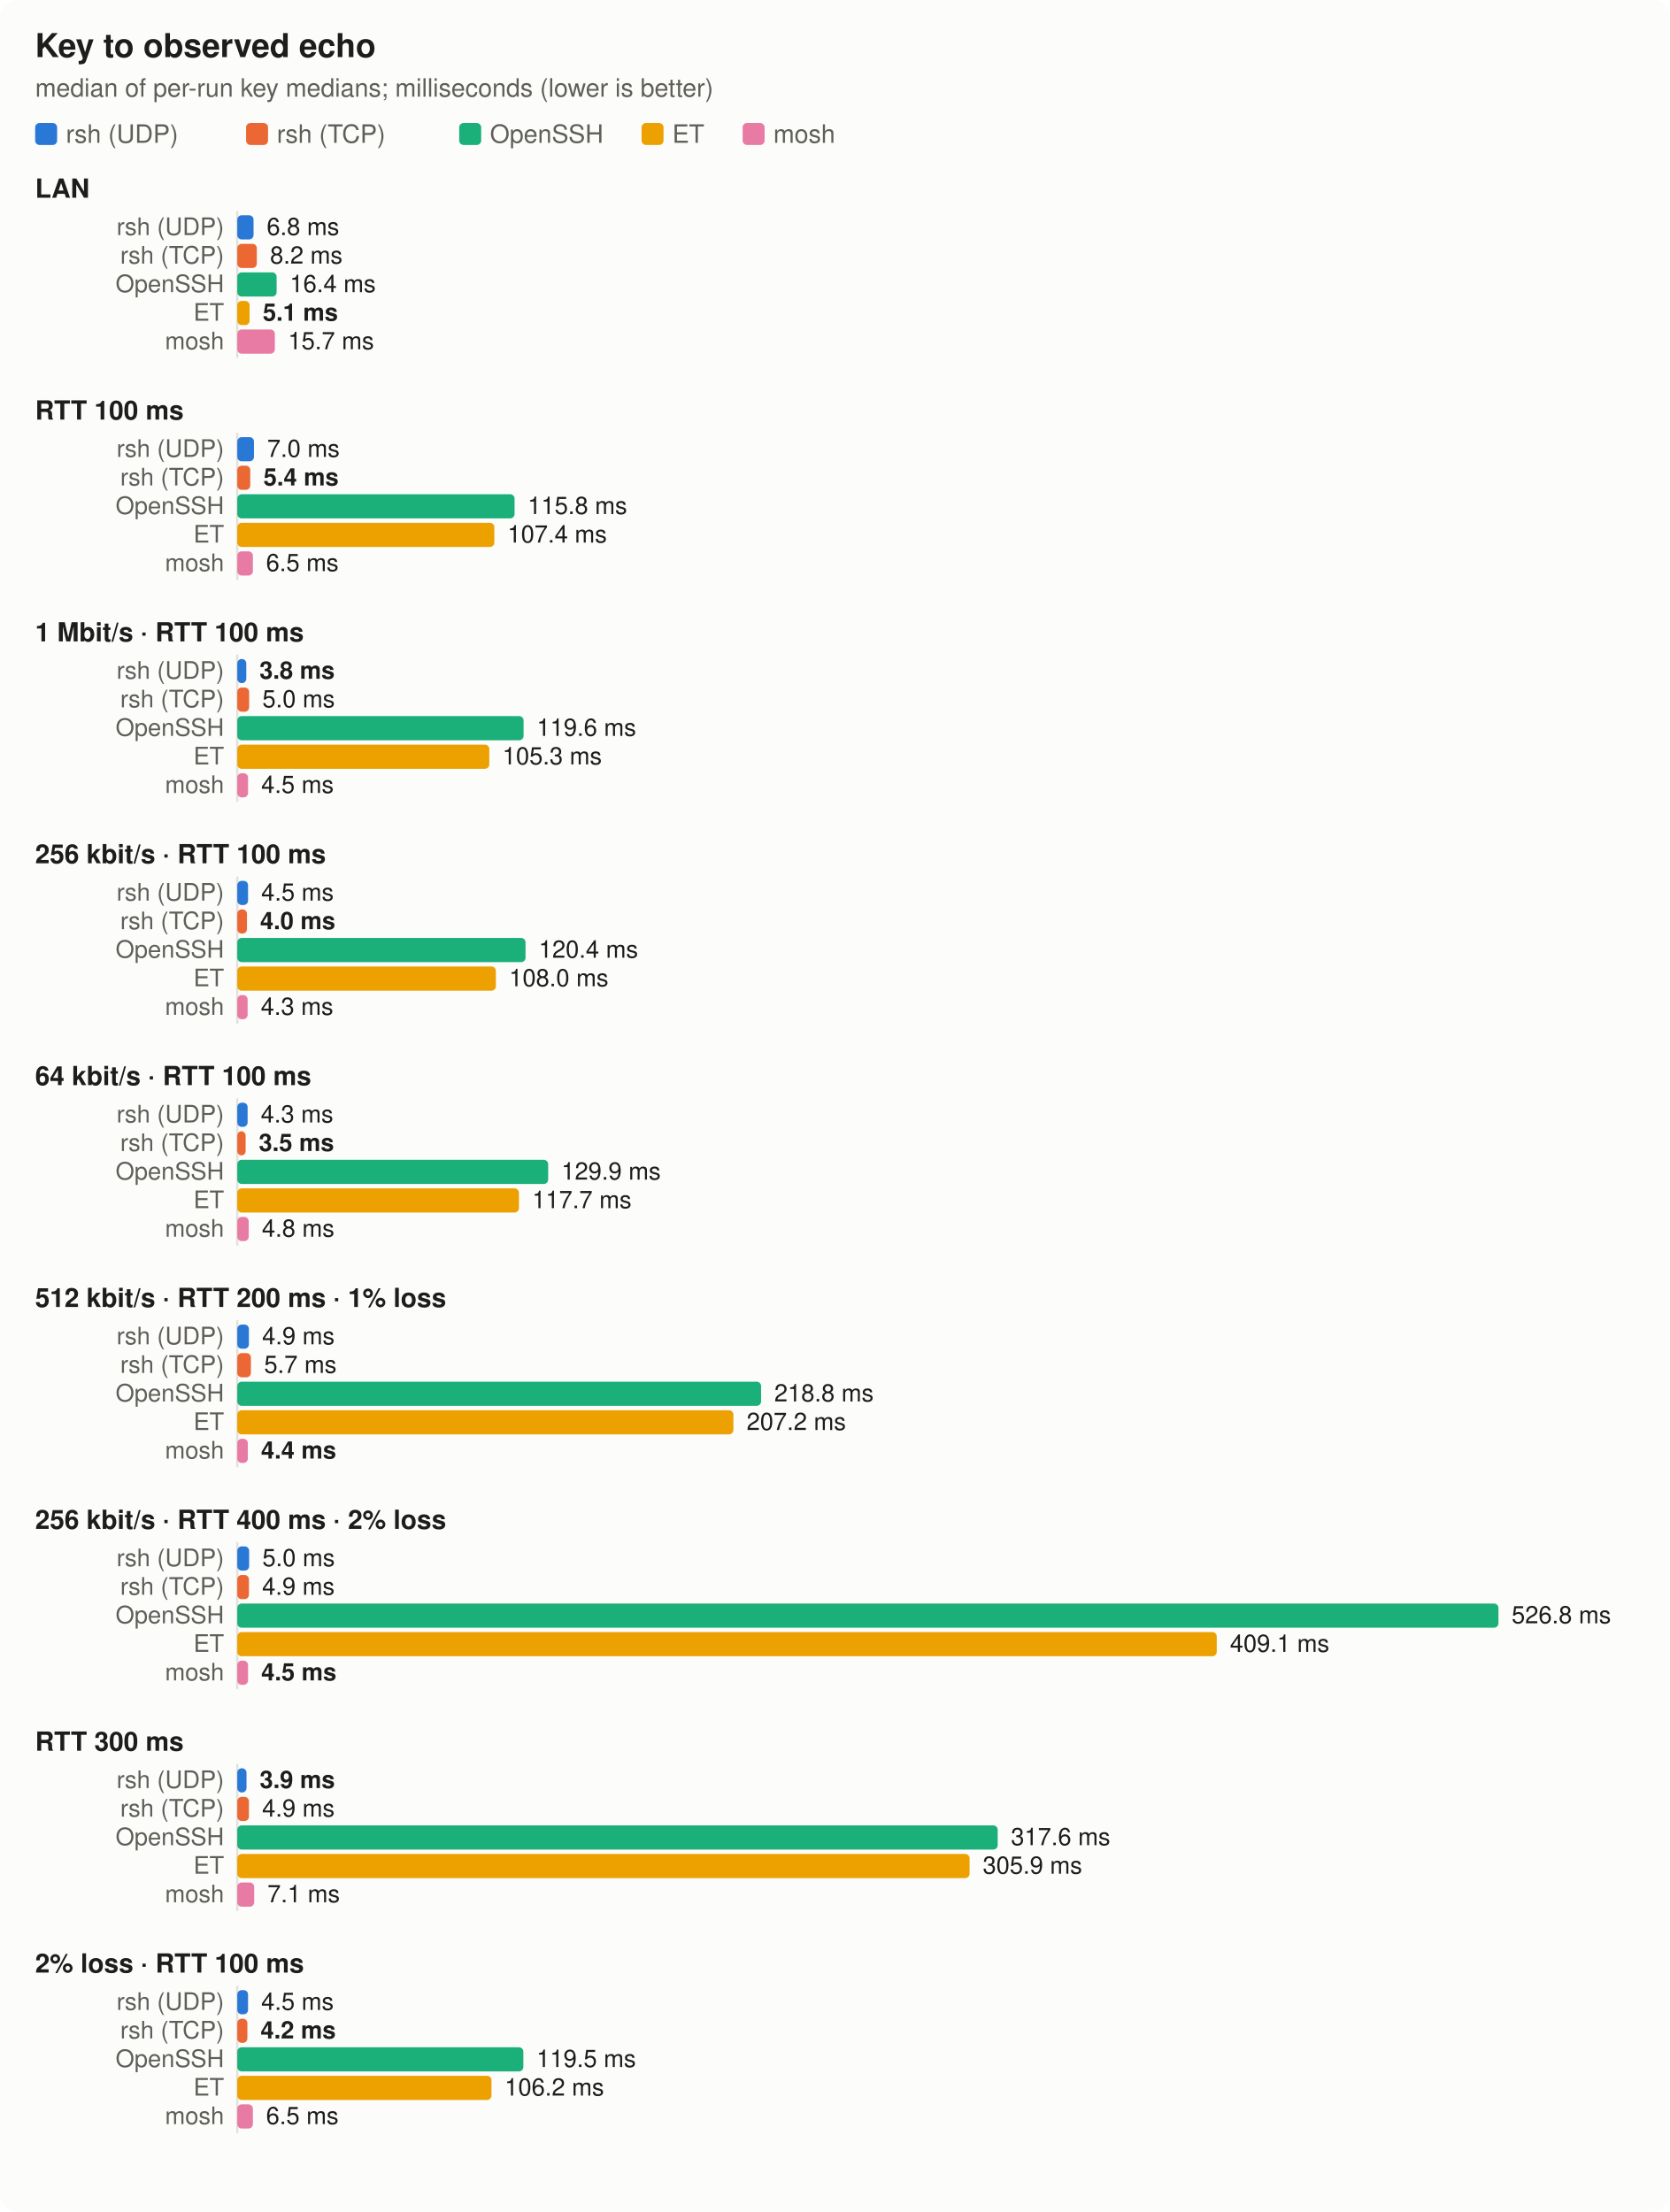
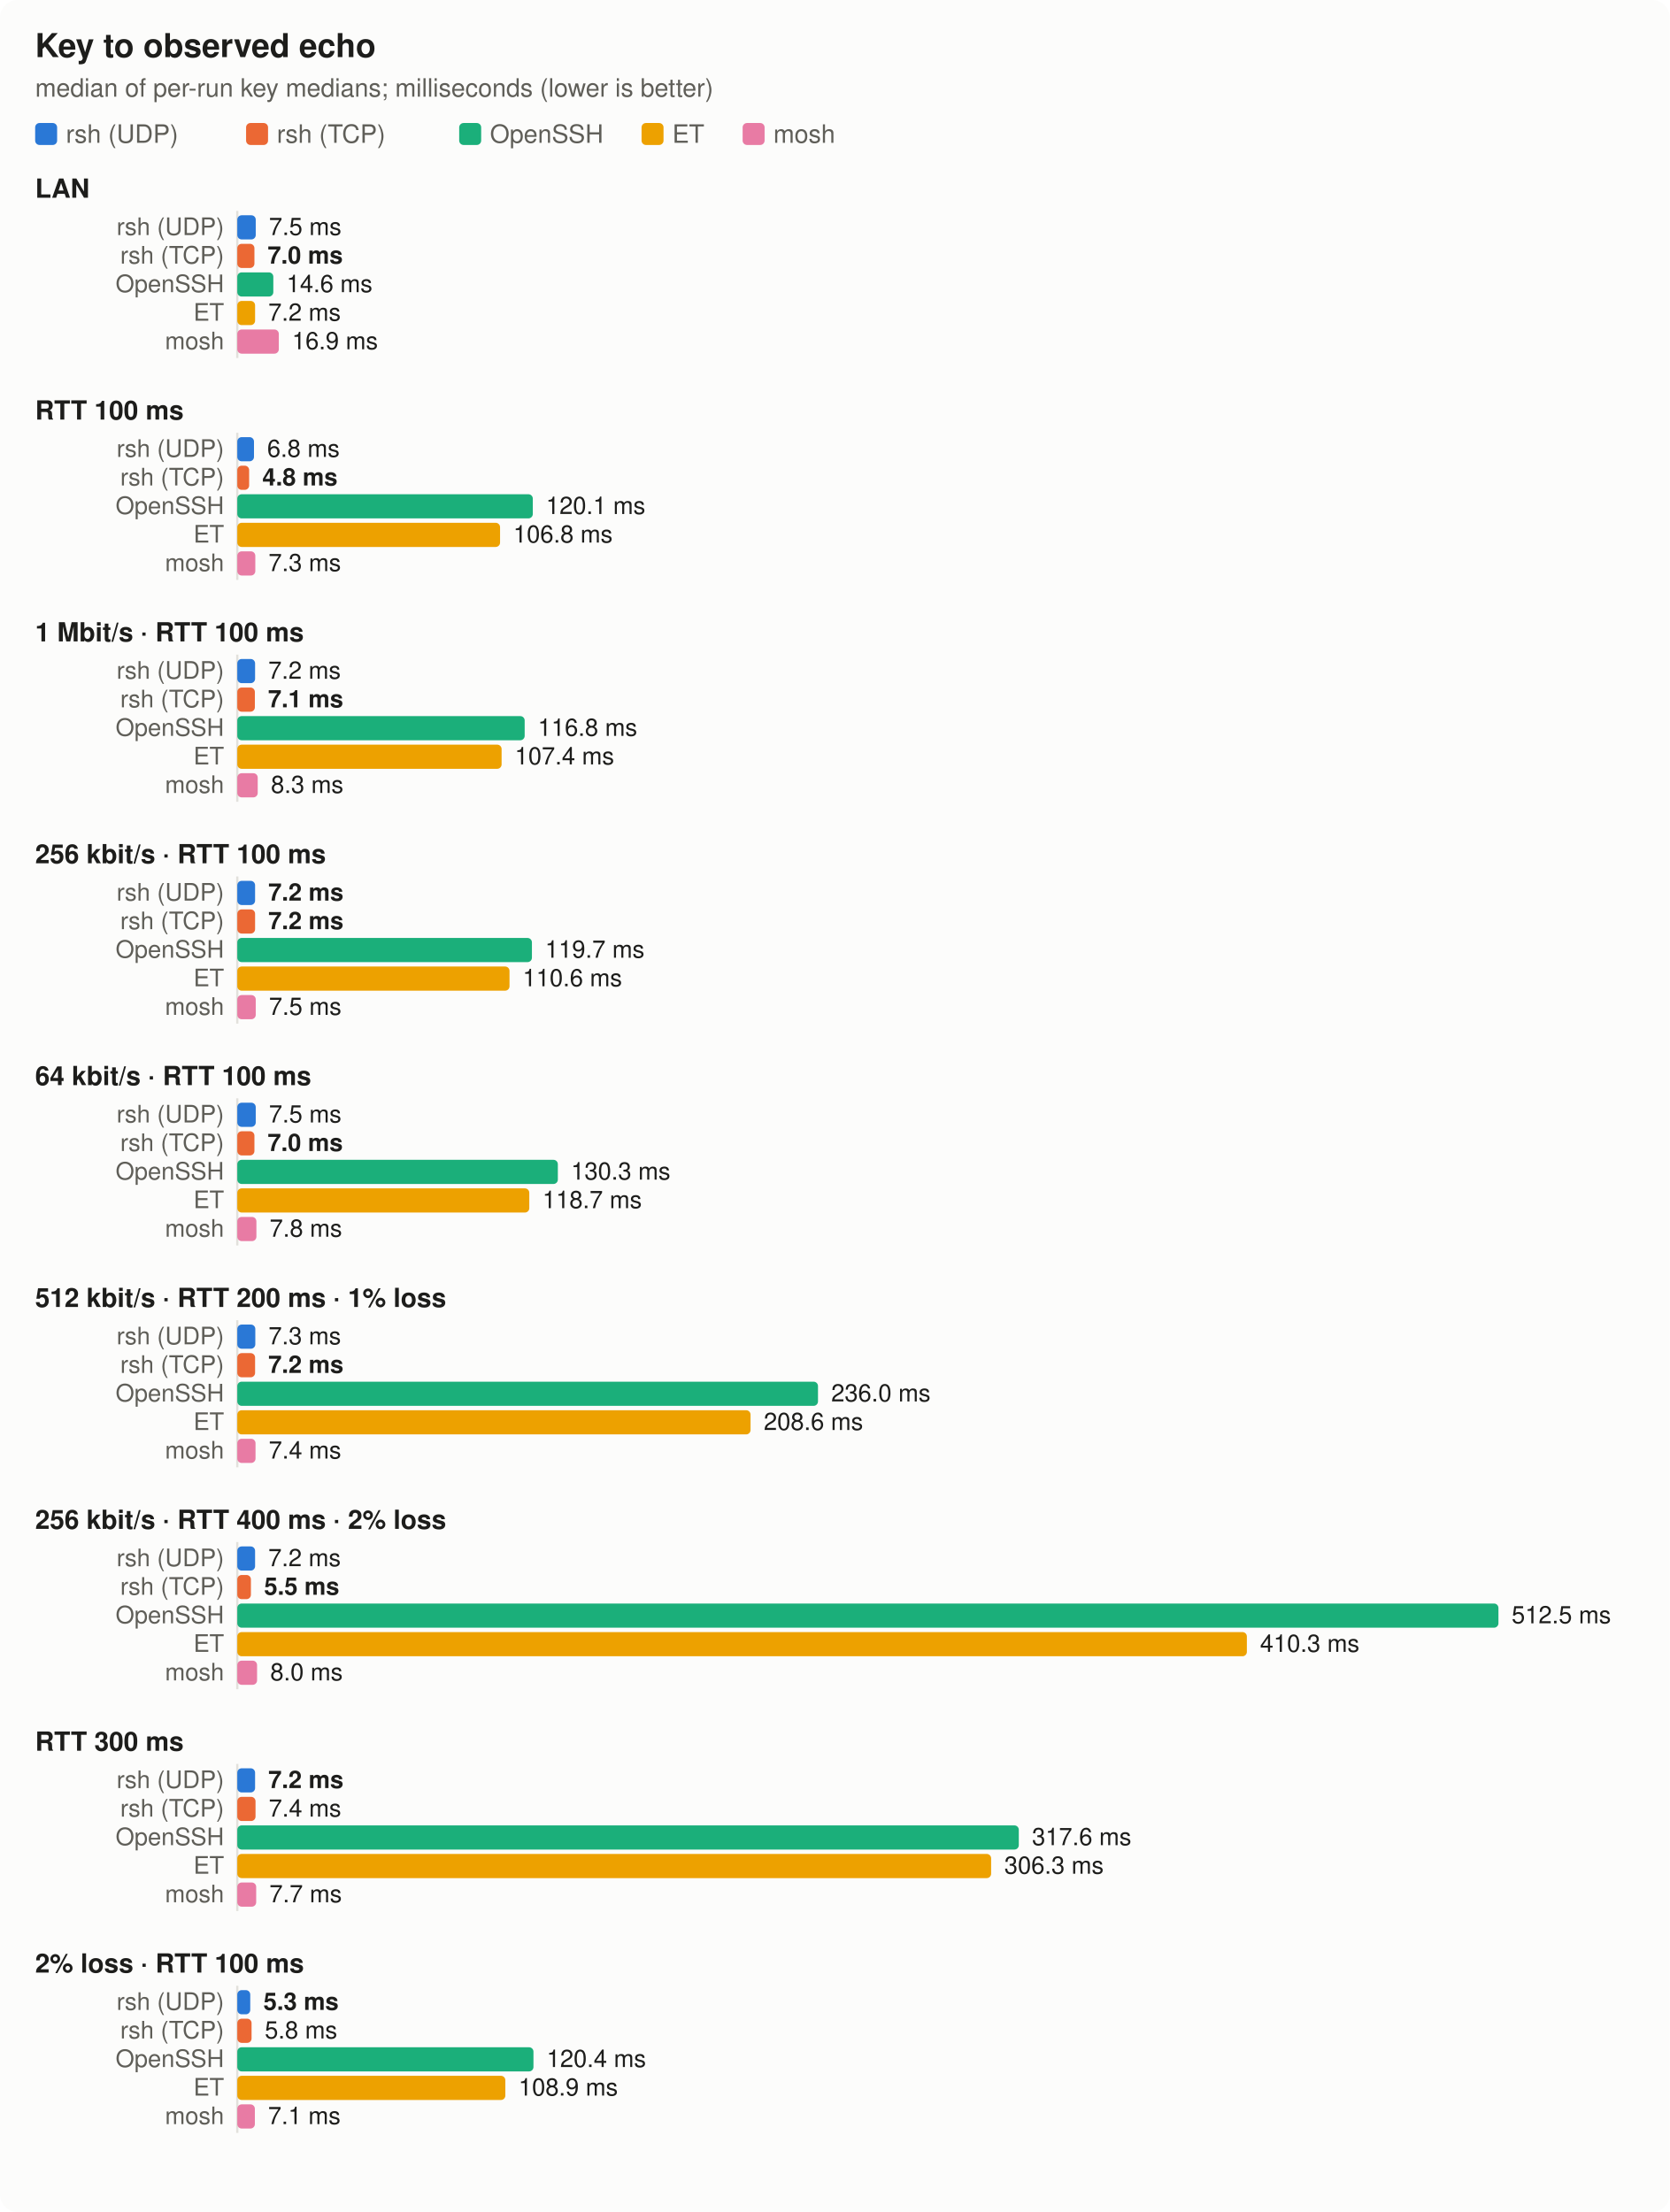
<svg xmlns="http://www.w3.org/2000/svg" width="760" height="1007" viewBox="0 0 760 1007" role="img" aria-label="Key to observed echo">
  <style>svg{font-family:-apple-system,BlinkMacSystemFont,'Segoe UI',Helvetica,Arial,sans-serif}.bg{fill:#fcfcfb}.t1{fill:#1d1d1b}.t2{fill:#5f5e58}.axis{stroke:#e2e1dc}.s-rsh{fill:#2a78d6}.s-rsh_tcp{fill:#eb6834}.s-ssh{fill:#1baf7a}.s-et{fill:#eda100}.s-mosh{fill:#e87ba4}@media (prefers-color-scheme:dark){.bg{fill:#1a1a19}.t1{fill:#f0efec}.t2{fill:#c3c2b7}.axis{stroke:#3a3a37}.s-rsh{fill:#3987e5}.s-rsh_tcp{fill:#d95926}.s-ssh{fill:#199e70}.s-et{fill:#c98500}.s-mosh{fill:#d55181}}</style>
  <rect class="bg" width="100%" height="100%" rx="8" />
  <text class="t1" x="16" y="26" font-size="15" font-weight="600">Key to observed echo</text>
  <text class="t2" x="16" y="44" font-size="11.5">median of per-run key medians; milliseconds (lower is better)</text>
  <rect class="s-rsh" x="16" y="56" width="10" height="10" rx="2" />
  <text class="t2" x="30" y="65" font-size="11.5">rsh (UDP)</text>
  <rect class="s-rsh_tcp" x="112" y="56" width="10" height="10" rx="2" />
  <text class="t2" x="126" y="65" font-size="11.5">rsh (TCP)</text>
  <rect class="s-ssh" x="209" y="56" width="10" height="10" rx="2" />
  <text class="t2" x="223" y="65" font-size="11.5">OpenSSH</text>
  <rect class="s-et" x="292" y="56" width="10" height="10" rx="2" />
  <text class="t2" x="306" y="65" font-size="11.5">ET</text>
  <rect class="s-mosh" x="338" y="56" width="10" height="10" rx="2" />
  <text class="t2" x="352" y="65" font-size="11.5">mosh</text>
  <text class="t1" x="16" y="90" font-size="12" font-weight="600">LAN</text>
  <line class="axis" x1="108" y1="96" x2="108" y2="163" stroke-width="1" />
  <text class="t2" x="102" y="107" font-size="11" text-anchor="end">rsh (UDP)</text>
-   <rect class="s-rsh" x="108" y="98" width="7.4" height="11" rx="2" />
-   <text class="t1" x="121.4" y="107" font-size="11">6.8 ms</text>
+   <rect class="s-rsh" x="108" y="98" width="8.4" height="11" rx="2" />
+   <text class="t1" x="122.4" y="107" font-size="11">7.5 ms</text>
  <text class="t2" x="102" y="120" font-size="11" text-anchor="end">rsh (TCP)</text>
-   <rect class="s-rsh_tcp" x="108" y="111" width="8.9" height="11" rx="2" />
-   <text class="t1" x="122.9" y="120" font-size="11">8.2 ms</text>
+   <rect class="s-rsh_tcp" x="108" y="111" width="7.8" height="11" rx="2" />
+   <text class="t1" x="121.8" y="120" font-size="11" font-weight="600">7.0 ms</text>
  <text class="t2" x="102" y="133" font-size="11" text-anchor="end">OpenSSH</text>
-   <rect class="s-ssh" x="108" y="124" width="17.9" height="11" rx="2" />
-   <text class="t1" x="131.9" y="133" font-size="11">16.4 ms</text>
+   <rect class="s-ssh" x="108" y="124" width="16.4" height="11" rx="2" />
+   <text class="t1" x="130.4" y="133" font-size="11">14.6 ms</text>
  <text class="t2" x="102" y="146" font-size="11" text-anchor="end">ET</text>
-   <rect class="s-et" x="108" y="137" width="5.6" height="11" rx="2" />
-   <text class="t1" x="119.6" y="146" font-size="11" font-weight="600">5.1 ms</text>
+   <rect class="s-et" x="108" y="137" width="8.1" height="11" rx="2" />
+   <text class="t1" x="122.1" y="146" font-size="11">7.2 ms</text>
  <text class="t2" x="102" y="159" font-size="11" text-anchor="end">mosh</text>
-   <rect class="s-mosh" x="108" y="150" width="17.1" height="11" rx="2" />
-   <text class="t1" x="131.1" y="159" font-size="11">15.7 ms</text>
+   <rect class="s-mosh" x="108" y="150" width="18.9" height="11" rx="2" />
+   <text class="t1" x="132.9" y="159" font-size="11">16.9 ms</text>
  <text class="t1" x="16" y="191" font-size="12" font-weight="600">RTT 100 ms</text>
  <line class="axis" x1="108" y1="197" x2="108" y2="264" stroke-width="1" />
  <text class="t2" x="102" y="208" font-size="11" text-anchor="end">rsh (UDP)</text>
  <rect class="s-rsh" x="108" y="199" width="7.6" height="11" rx="2" />
-   <text class="t1" x="121.6" y="208" font-size="11">7.0 ms</text>
+   <text class="t1" x="121.6" y="208" font-size="11">6.8 ms</text>
  <text class="t2" x="102" y="221" font-size="11" text-anchor="end">rsh (TCP)</text>
-   <rect class="s-rsh_tcp" x="108" y="212" width="5.9" height="11" rx="2" />
-   <text class="t1" x="119.9" y="221" font-size="11" font-weight="600">5.4 ms</text>
+   <rect class="s-rsh_tcp" x="108" y="212" width="5.4" height="11" rx="2" />
+   <text class="t1" x="119.4" y="221" font-size="11" font-weight="600">4.8 ms</text>
  <text class="t2" x="102" y="234" font-size="11" text-anchor="end">OpenSSH</text>
-   <rect class="s-ssh" x="108" y="225" width="126.2" height="11" rx="2" />
-   <text class="t1" x="240.2" y="234" font-size="11">115.8 ms</text>
+   <rect class="s-ssh" x="108" y="225" width="134.5" height="11" rx="2" />
+   <text class="t1" x="248.5" y="234" font-size="11">120.1 ms</text>
  <text class="t2" x="102" y="247" font-size="11" text-anchor="end">ET</text>
-   <rect class="s-et" x="108" y="238" width="117.0" height="11" rx="2" />
-   <text class="t1" x="231.0" y="247" font-size="11">107.4 ms</text>
+   <rect class="s-et" x="108" y="238" width="119.6" height="11" rx="2" />
+   <text class="t1" x="233.6" y="247" font-size="11">106.8 ms</text>
  <text class="t2" x="102" y="260" font-size="11" text-anchor="end">mosh</text>
-   <rect class="s-mosh" x="108" y="251" width="7.1" height="11" rx="2" />
-   <text class="t1" x="121.1" y="260" font-size="11">6.5 ms</text>
+   <rect class="s-mosh" x="108" y="251" width="8.2" height="11" rx="2" />
+   <text class="t1" x="122.2" y="260" font-size="11">7.3 ms</text>
  <text class="t1" x="16" y="292" font-size="12" font-weight="600">1 Mbit/s · RTT 100 ms</text>
  <line class="axis" x1="108" y1="298" x2="108" y2="365" stroke-width="1" />
  <text class="t2" x="102" y="309" font-size="11" text-anchor="end">rsh (UDP)</text>
-   <rect class="s-rsh" x="108" y="300" width="4.1" height="11" rx="2" />
-   <text class="t1" x="118.1" y="309" font-size="11" font-weight="600">3.8 ms</text>
+   <rect class="s-rsh" x="108" y="300" width="8.1" height="11" rx="2" />
+   <text class="t1" x="122.1" y="309" font-size="11">7.2 ms</text>
  <text class="t2" x="102" y="322" font-size="11" text-anchor="end">rsh (TCP)</text>
-   <rect class="s-rsh_tcp" x="108" y="313" width="5.4" height="11" rx="2" />
-   <text class="t1" x="119.4" y="322" font-size="11">5.0 ms</text>
+   <rect class="s-rsh_tcp" x="108" y="313" width="8.0" height="11" rx="2" />
+   <text class="t1" x="122.0" y="322" font-size="11" font-weight="600">7.1 ms</text>
  <text class="t2" x="102" y="335" font-size="11" text-anchor="end">OpenSSH</text>
-   <rect class="s-ssh" x="108" y="326" width="130.3" height="11" rx="2" />
-   <text class="t1" x="244.3" y="335" font-size="11">119.6 ms</text>
+   <rect class="s-ssh" x="108" y="326" width="130.8" height="11" rx="2" />
+   <text class="t1" x="244.8" y="335" font-size="11">116.8 ms</text>
  <text class="t2" x="102" y="348" font-size="11" text-anchor="end">ET</text>
-   <rect class="s-et" x="108" y="339" width="114.7" height="11" rx="2" />
-   <text class="t1" x="228.7" y="348" font-size="11">105.3 ms</text>
+   <rect class="s-et" x="108" y="339" width="120.3" height="11" rx="2" />
+   <text class="t1" x="234.3" y="348" font-size="11">107.4 ms</text>
  <text class="t2" x="102" y="361" font-size="11" text-anchor="end">mosh</text>
-   <rect class="s-mosh" x="108" y="352" width="4.9" height="11" rx="2" />
-   <text class="t1" x="118.9" y="361" font-size="11">4.5 ms</text>
+   <rect class="s-mosh" x="108" y="352" width="9.3" height="11" rx="2" />
+   <text class="t1" x="123.3" y="361" font-size="11">8.3 ms</text>
  <text class="t1" x="16" y="393" font-size="12" font-weight="600">256 kbit/s · RTT 100 ms</text>
  <line class="axis" x1="108" y1="399" x2="108" y2="466" stroke-width="1" />
  <text class="t2" x="102" y="410" font-size="11" text-anchor="end">rsh (UDP)</text>
-   <rect class="s-rsh" x="108" y="401" width="4.9" height="11" rx="2" />
-   <text class="t1" x="118.9" y="410" font-size="11">4.5 ms</text>
+   <rect class="s-rsh" x="108" y="401" width="8.1" height="11" rx="2" />
+   <text class="t1" x="122.1" y="410" font-size="11" font-weight="600">7.2 ms</text>
  <text class="t2" x="102" y="423" font-size="11" text-anchor="end">rsh (TCP)</text>
-   <rect class="s-rsh_tcp" x="108" y="414" width="4.4" height="11" rx="2" />
-   <text class="t1" x="118.4" y="423" font-size="11" font-weight="600">4.0 ms</text>
+   <rect class="s-rsh_tcp" x="108" y="414" width="8.1" height="11" rx="2" />
+   <text class="t1" x="122.1" y="423" font-size="11" font-weight="600">7.2 ms</text>
  <text class="t2" x="102" y="436" font-size="11" text-anchor="end">OpenSSH</text>
-   <rect class="s-ssh" x="108" y="427" width="131.2" height="11" rx="2" />
-   <text class="t1" x="245.2" y="436" font-size="11">120.4 ms</text>
+   <rect class="s-ssh" x="108" y="427" width="134.1" height="11" rx="2" />
+   <text class="t1" x="248.1" y="436" font-size="11">119.7 ms</text>
  <text class="t2" x="102" y="449" font-size="11" text-anchor="end">ET</text>
-   <rect class="s-et" x="108" y="440" width="117.7" height="11" rx="2" />
-   <text class="t1" x="231.7" y="449" font-size="11">108.0 ms</text>
+   <rect class="s-et" x="108" y="440" width="123.9" height="11" rx="2" />
+   <text class="t1" x="237.9" y="449" font-size="11">110.6 ms</text>
  <text class="t2" x="102" y="462" font-size="11" text-anchor="end">mosh</text>
-   <rect class="s-mosh" x="108" y="453" width="4.7" height="11" rx="2" />
-   <text class="t1" x="118.7" y="462" font-size="11">4.3 ms</text>
+   <rect class="s-mosh" x="108" y="453" width="8.4" height="11" rx="2" />
+   <text class="t1" x="122.4" y="462" font-size="11">7.5 ms</text>
  <text class="t1" x="16" y="494" font-size="12" font-weight="600">64 kbit/s · RTT 100 ms</text>
  <line class="axis" x1="108" y1="500" x2="108" y2="567" stroke-width="1" />
  <text class="t2" x="102" y="511" font-size="11" text-anchor="end">rsh (UDP)</text>
-   <rect class="s-rsh" x="108" y="502" width="4.7" height="11" rx="2" />
-   <text class="t1" x="118.7" y="511" font-size="11">4.3 ms</text>
+   <rect class="s-rsh" x="108" y="502" width="8.4" height="11" rx="2" />
+   <text class="t1" x="122.4" y="511" font-size="11">7.5 ms</text>
  <text class="t2" x="102" y="524" font-size="11" text-anchor="end">rsh (TCP)</text>
-   <rect class="s-rsh_tcp" x="108" y="515" width="3.8" height="11" rx="2" />
-   <text class="t1" x="117.8" y="524" font-size="11" font-weight="600">3.5 ms</text>
+   <rect class="s-rsh_tcp" x="108" y="515" width="7.8" height="11" rx="2" />
+   <text class="t1" x="121.8" y="524" font-size="11" font-weight="600">7.0 ms</text>
  <text class="t2" x="102" y="537" font-size="11" text-anchor="end">OpenSSH</text>
-   <rect class="s-ssh" x="108" y="528" width="141.5" height="11" rx="2" />
-   <text class="t1" x="255.5" y="537" font-size="11">129.9 ms</text>
+   <rect class="s-ssh" x="108" y="528" width="145.9" height="11" rx="2" />
+   <text class="t1" x="259.9" y="537" font-size="11">130.3 ms</text>
  <text class="t2" x="102" y="550" font-size="11" text-anchor="end">ET</text>
-   <rect class="s-et" x="108" y="541" width="128.2" height="11" rx="2" />
-   <text class="t1" x="242.2" y="550" font-size="11">117.7 ms</text>
+   <rect class="s-et" x="108" y="541" width="132.9" height="11" rx="2" />
+   <text class="t1" x="246.9" y="550" font-size="11">118.7 ms</text>
  <text class="t2" x="102" y="563" font-size="11" text-anchor="end">mosh</text>
-   <rect class="s-mosh" x="108" y="554" width="5.2" height="11" rx="2" />
-   <text class="t1" x="119.2" y="563" font-size="11">4.8 ms</text>
+   <rect class="s-mosh" x="108" y="554" width="8.7" height="11" rx="2" />
+   <text class="t1" x="122.7" y="563" font-size="11">7.8 ms</text>
  <text class="t1" x="16" y="595" font-size="12" font-weight="600">512 kbit/s · RTT 200 ms · 1% loss</text>
  <line class="axis" x1="108" y1="601" x2="108" y2="668" stroke-width="1" />
  <text class="t2" x="102" y="612" font-size="11" text-anchor="end">rsh (UDP)</text>
-   <rect class="s-rsh" x="108" y="603" width="5.3" height="11" rx="2" />
-   <text class="t1" x="119.3" y="612" font-size="11">4.9 ms</text>
+   <rect class="s-rsh" x="108" y="603" width="8.2" height="11" rx="2" />
+   <text class="t1" x="122.2" y="612" font-size="11">7.3 ms</text>
  <text class="t2" x="102" y="625" font-size="11" text-anchor="end">rsh (TCP)</text>
-   <rect class="s-rsh_tcp" x="108" y="616" width="6.2" height="11" rx="2" />
-   <text class="t1" x="120.2" y="625" font-size="11">5.7 ms</text>
+   <rect class="s-rsh_tcp" x="108" y="616" width="8.1" height="11" rx="2" />
+   <text class="t1" x="122.1" y="625" font-size="11" font-weight="600">7.2 ms</text>
  <text class="t2" x="102" y="638" font-size="11" text-anchor="end">OpenSSH</text>
-   <rect class="s-ssh" x="108" y="629" width="238.4" height="11" rx="2" />
-   <text class="t1" x="352.4" y="638" font-size="11">218.8 ms</text>
+   <rect class="s-ssh" x="108" y="629" width="264.3" height="11" rx="2" />
+   <text class="t1" x="378.3" y="638" font-size="11">236.0 ms</text>
  <text class="t2" x="102" y="651" font-size="11" text-anchor="end">ET</text>
-   <rect class="s-et" x="108" y="642" width="225.8" height="11" rx="2" />
-   <text class="t1" x="339.8" y="651" font-size="11">207.2 ms</text>
+   <rect class="s-et" x="108" y="642" width="233.6" height="11" rx="2" />
+   <text class="t1" x="347.6" y="651" font-size="11">208.6 ms</text>
  <text class="t2" x="102" y="664" font-size="11" text-anchor="end">mosh</text>
-   <rect class="s-mosh" x="108" y="655" width="4.8" height="11" rx="2" />
-   <text class="t1" x="118.8" y="664" font-size="11" font-weight="600">4.4 ms</text>
+   <rect class="s-mosh" x="108" y="655" width="8.3" height="11" rx="2" />
+   <text class="t1" x="122.3" y="664" font-size="11">7.4 ms</text>
  <text class="t1" x="16" y="696" font-size="12" font-weight="600">256 kbit/s · RTT 400 ms · 2% loss</text>
  <line class="axis" x1="108" y1="702" x2="108" y2="769" stroke-width="1" />
  <text class="t2" x="102" y="713" font-size="11" text-anchor="end">rsh (UDP)</text>
-   <rect class="s-rsh" x="108" y="704" width="5.4" height="11" rx="2" />
-   <text class="t1" x="119.4" y="713" font-size="11">5.0 ms</text>
+   <rect class="s-rsh" x="108" y="704" width="8.1" height="11" rx="2" />
+   <text class="t1" x="122.1" y="713" font-size="11">7.2 ms</text>
  <text class="t2" x="102" y="726" font-size="11" text-anchor="end">rsh (TCP)</text>
-   <rect class="s-rsh_tcp" x="108" y="717" width="5.3" height="11" rx="2" />
-   <text class="t1" x="119.3" y="726" font-size="11">4.9 ms</text>
+   <rect class="s-rsh_tcp" x="108" y="717" width="6.2" height="11" rx="2" />
+   <text class="t1" x="120.2" y="726" font-size="11" font-weight="600">5.5 ms</text>
  <text class="t2" x="102" y="739" font-size="11" text-anchor="end">OpenSSH</text>
  <rect class="s-ssh" x="108" y="730" width="574.0" height="11" rx="2" />
-   <text class="t1" x="688.0" y="739" font-size="11">526.8 ms</text>
+   <text class="t1" x="688.0" y="739" font-size="11">512.5 ms</text>
  <text class="t2" x="102" y="752" font-size="11" text-anchor="end">ET</text>
-   <rect class="s-et" x="108" y="743" width="445.8" height="11" rx="2" />
-   <text class="t1" x="559.8" y="752" font-size="11">409.1 ms</text>
+   <rect class="s-et" x="108" y="743" width="459.5" height="11" rx="2" />
+   <text class="t1" x="573.5" y="752" font-size="11">410.3 ms</text>
  <text class="t2" x="102" y="765" font-size="11" text-anchor="end">mosh</text>
-   <rect class="s-mosh" x="108" y="756" width="4.9" height="11" rx="2" />
-   <text class="t1" x="118.9" y="765" font-size="11" font-weight="600">4.5 ms</text>
+   <rect class="s-mosh" x="108" y="756" width="9.0" height="11" rx="2" />
+   <text class="t1" x="123.0" y="765" font-size="11">8.0 ms</text>
  <text class="t1" x="16" y="797" font-size="12" font-weight="600">RTT 300 ms</text>
  <line class="axis" x1="108" y1="803" x2="108" y2="870" stroke-width="1" />
  <text class="t2" x="102" y="814" font-size="11" text-anchor="end">rsh (UDP)</text>
-   <rect class="s-rsh" x="108" y="805" width="4.2" height="11" rx="2" />
-   <text class="t1" x="118.2" y="814" font-size="11" font-weight="600">3.9 ms</text>
+   <rect class="s-rsh" x="108" y="805" width="8.1" height="11" rx="2" />
+   <text class="t1" x="122.1" y="814" font-size="11" font-weight="600">7.2 ms</text>
  <text class="t2" x="102" y="827" font-size="11" text-anchor="end">rsh (TCP)</text>
-   <rect class="s-rsh_tcp" x="108" y="818" width="5.3" height="11" rx="2" />
-   <text class="t1" x="119.3" y="827" font-size="11">4.9 ms</text>
+   <rect class="s-rsh_tcp" x="108" y="818" width="8.3" height="11" rx="2" />
+   <text class="t1" x="122.3" y="827" font-size="11">7.4 ms</text>
  <text class="t2" x="102" y="840" font-size="11" text-anchor="end">OpenSSH</text>
-   <rect class="s-ssh" x="108" y="831" width="346.1" height="11" rx="2" />
-   <text class="t1" x="460.1" y="840" font-size="11">317.6 ms</text>
+   <rect class="s-ssh" x="108" y="831" width="355.7" height="11" rx="2" />
+   <text class="t1" x="469.7" y="840" font-size="11">317.6 ms</text>
  <text class="t2" x="102" y="853" font-size="11" text-anchor="end">ET</text>
-   <rect class="s-et" x="108" y="844" width="333.3" height="11" rx="2" />
-   <text class="t1" x="447.3" y="853" font-size="11">305.9 ms</text>
+   <rect class="s-et" x="108" y="844" width="343.1" height="11" rx="2" />
+   <text class="t1" x="457.1" y="853" font-size="11">306.3 ms</text>
  <text class="t2" x="102" y="866" font-size="11" text-anchor="end">mosh</text>
-   <rect class="s-mosh" x="108" y="857" width="7.7" height="11" rx="2" />
-   <text class="t1" x="121.7" y="866" font-size="11">7.1 ms</text>
+   <rect class="s-mosh" x="108" y="857" width="8.6" height="11" rx="2" />
+   <text class="t1" x="122.6" y="866" font-size="11">7.7 ms</text>
  <text class="t1" x="16" y="898" font-size="12" font-weight="600">2% loss · RTT 100 ms</text>
  <line class="axis" x1="108" y1="904" x2="108" y2="971" stroke-width="1" />
  <text class="t2" x="102" y="915" font-size="11" text-anchor="end">rsh (UDP)</text>
-   <rect class="s-rsh" x="108" y="906" width="4.9" height="11" rx="2" />
-   <text class="t1" x="118.9" y="915" font-size="11">4.5 ms</text>
+   <rect class="s-rsh" x="108" y="906" width="5.9" height="11" rx="2" />
+   <text class="t1" x="119.9" y="915" font-size="11" font-weight="600">5.3 ms</text>
  <text class="t2" x="102" y="928" font-size="11" text-anchor="end">rsh (TCP)</text>
-   <rect class="s-rsh_tcp" x="108" y="919" width="4.6" height="11" rx="2" />
-   <text class="t1" x="118.6" y="928" font-size="11" font-weight="600">4.2 ms</text>
+   <rect class="s-rsh_tcp" x="108" y="919" width="6.5" height="11" rx="2" />
+   <text class="t1" x="120.5" y="928" font-size="11">5.8 ms</text>
  <text class="t2" x="102" y="941" font-size="11" text-anchor="end">OpenSSH</text>
-   <rect class="s-ssh" x="108" y="932" width="130.2" height="11" rx="2" />
-   <text class="t1" x="244.2" y="941" font-size="11">119.5 ms</text>
+   <rect class="s-ssh" x="108" y="932" width="134.8" height="11" rx="2" />
+   <text class="t1" x="248.8" y="941" font-size="11">120.4 ms</text>
  <text class="t2" x="102" y="954" font-size="11" text-anchor="end">ET</text>
-   <rect class="s-et" x="108" y="945" width="115.7" height="11" rx="2" />
-   <text class="t1" x="229.7" y="954" font-size="11">106.2 ms</text>
+   <rect class="s-et" x="108" y="945" width="122.0" height="11" rx="2" />
+   <text class="t1" x="236.0" y="954" font-size="11">108.9 ms</text>
  <text class="t2" x="102" y="967" font-size="11" text-anchor="end">mosh</text>
-   <rect class="s-mosh" x="108" y="958" width="7.1" height="11" rx="2" />
-   <text class="t1" x="121.1" y="967" font-size="11">6.5 ms</text>
+   <rect class="s-mosh" x="108" y="958" width="8.0" height="11" rx="2" />
+   <text class="t1" x="122.0" y="967" font-size="11">7.1 ms</text>
</svg>
